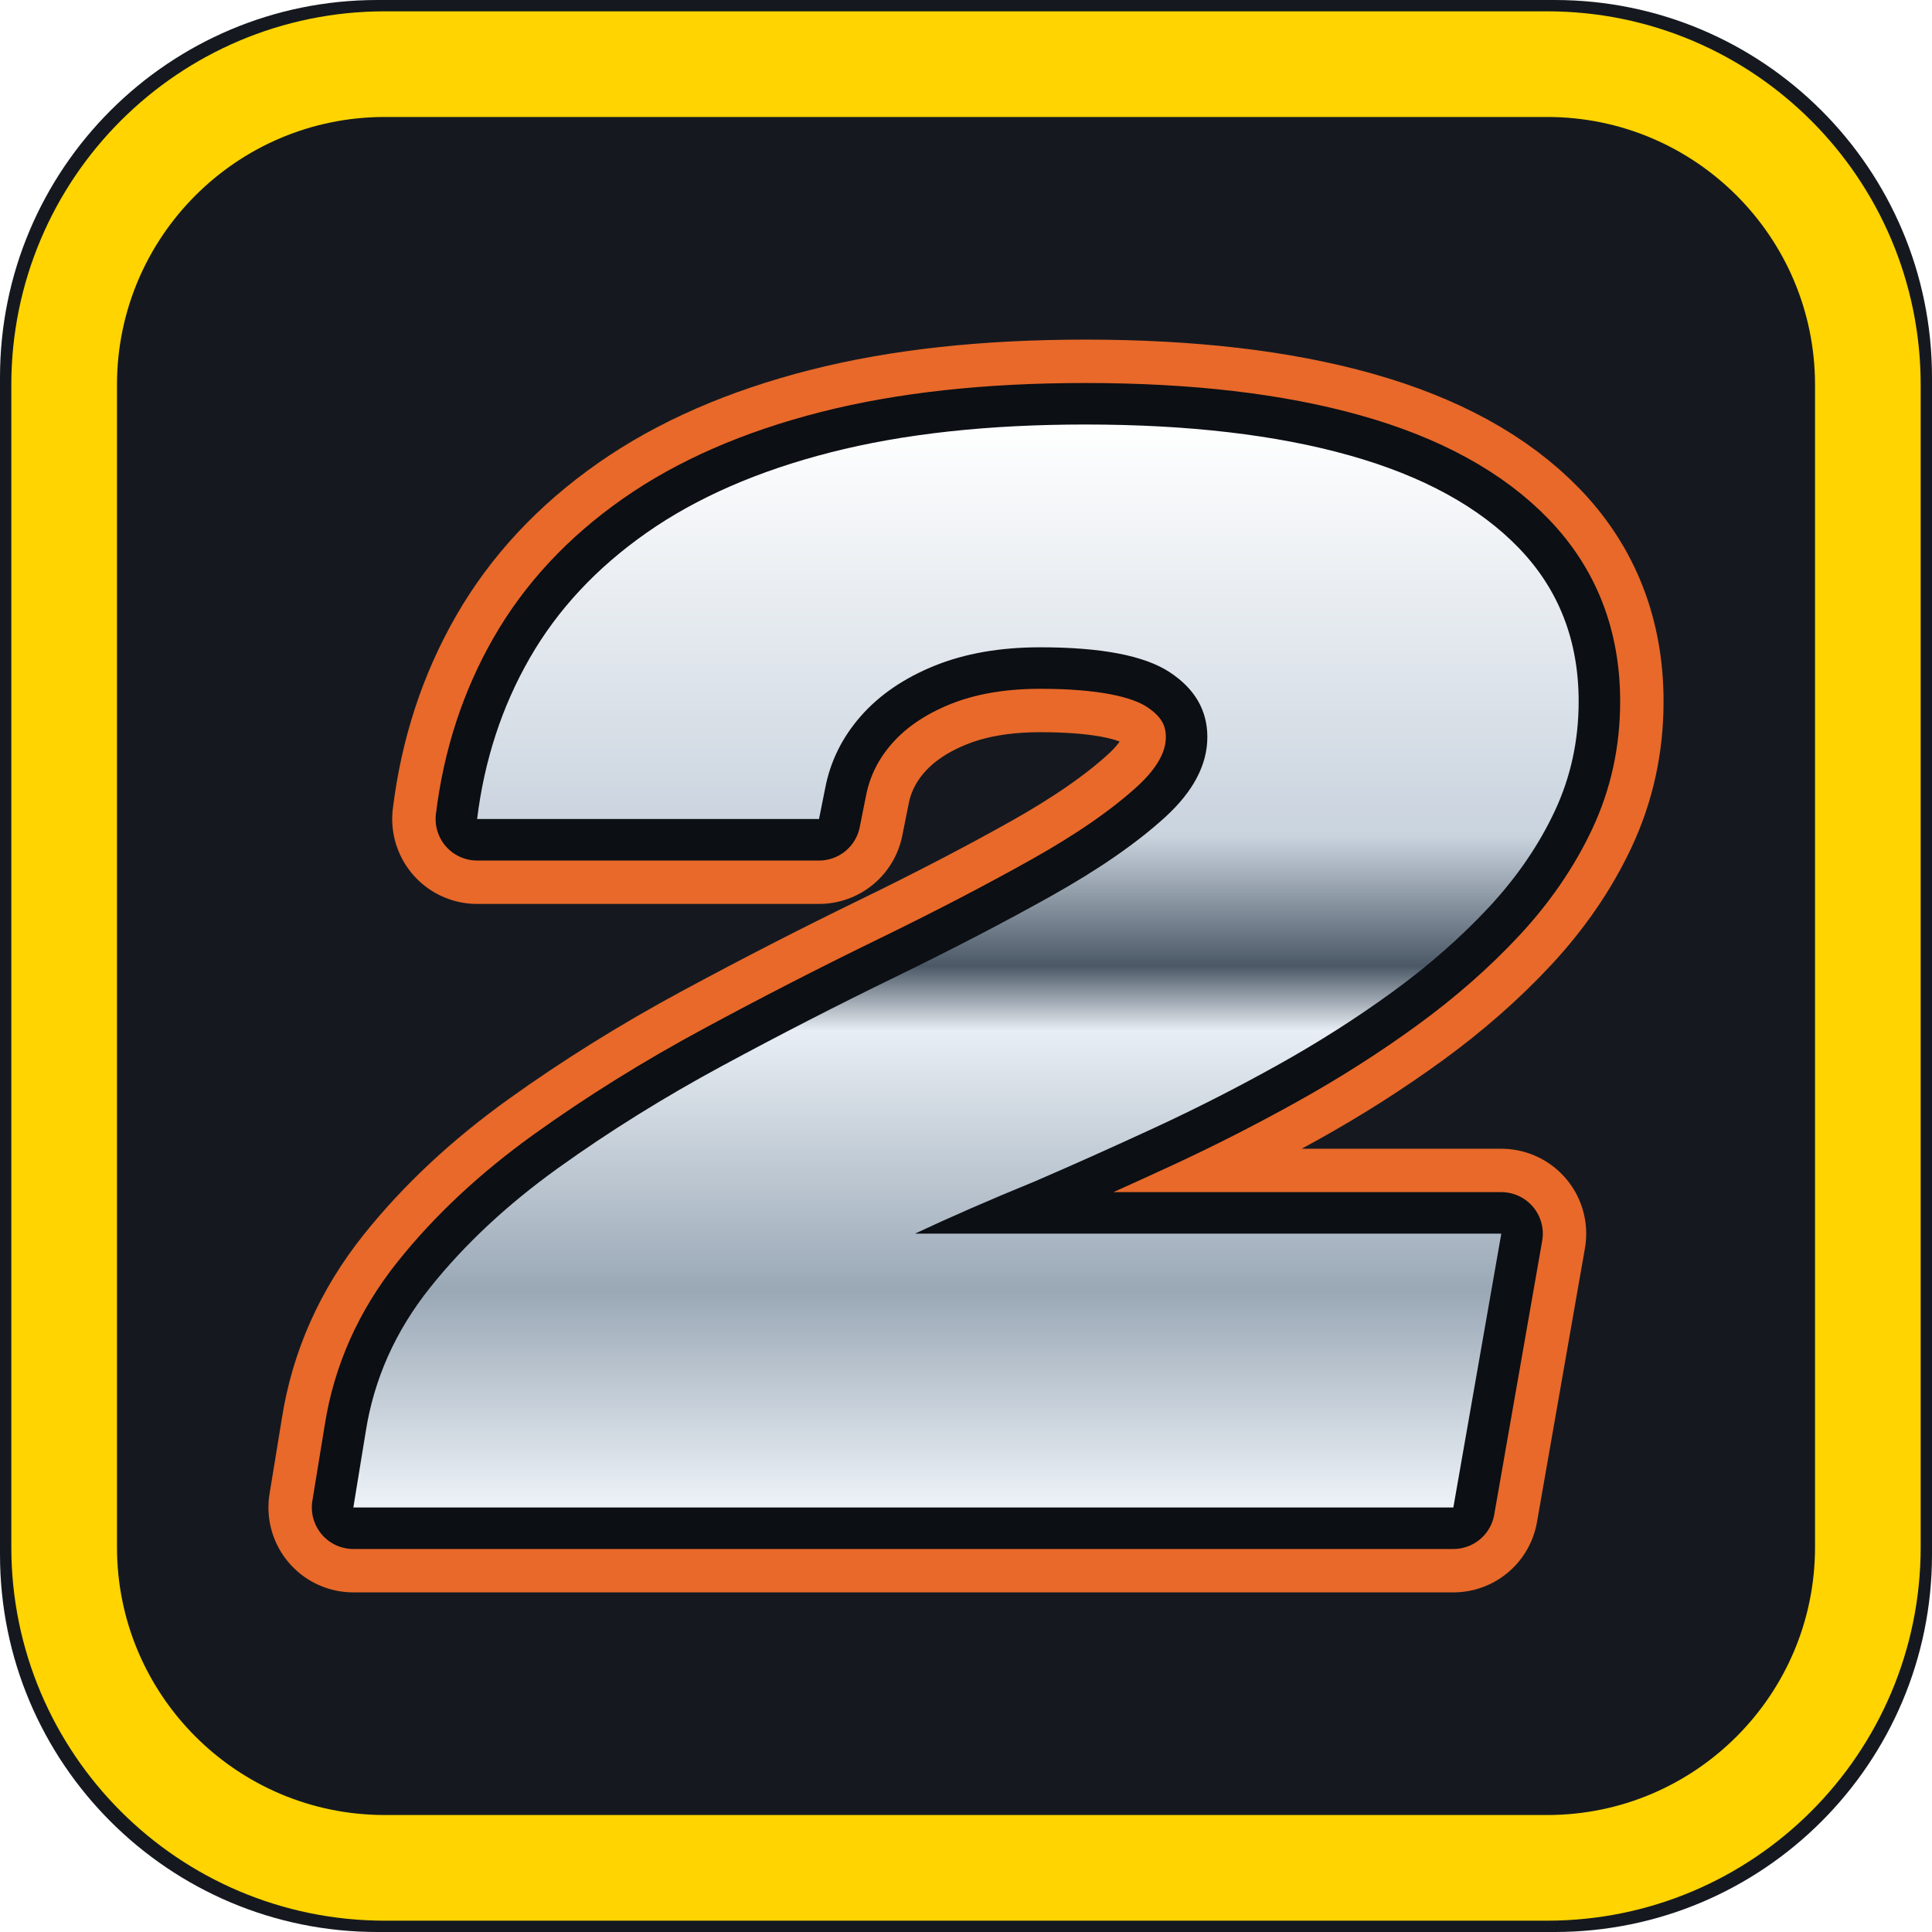
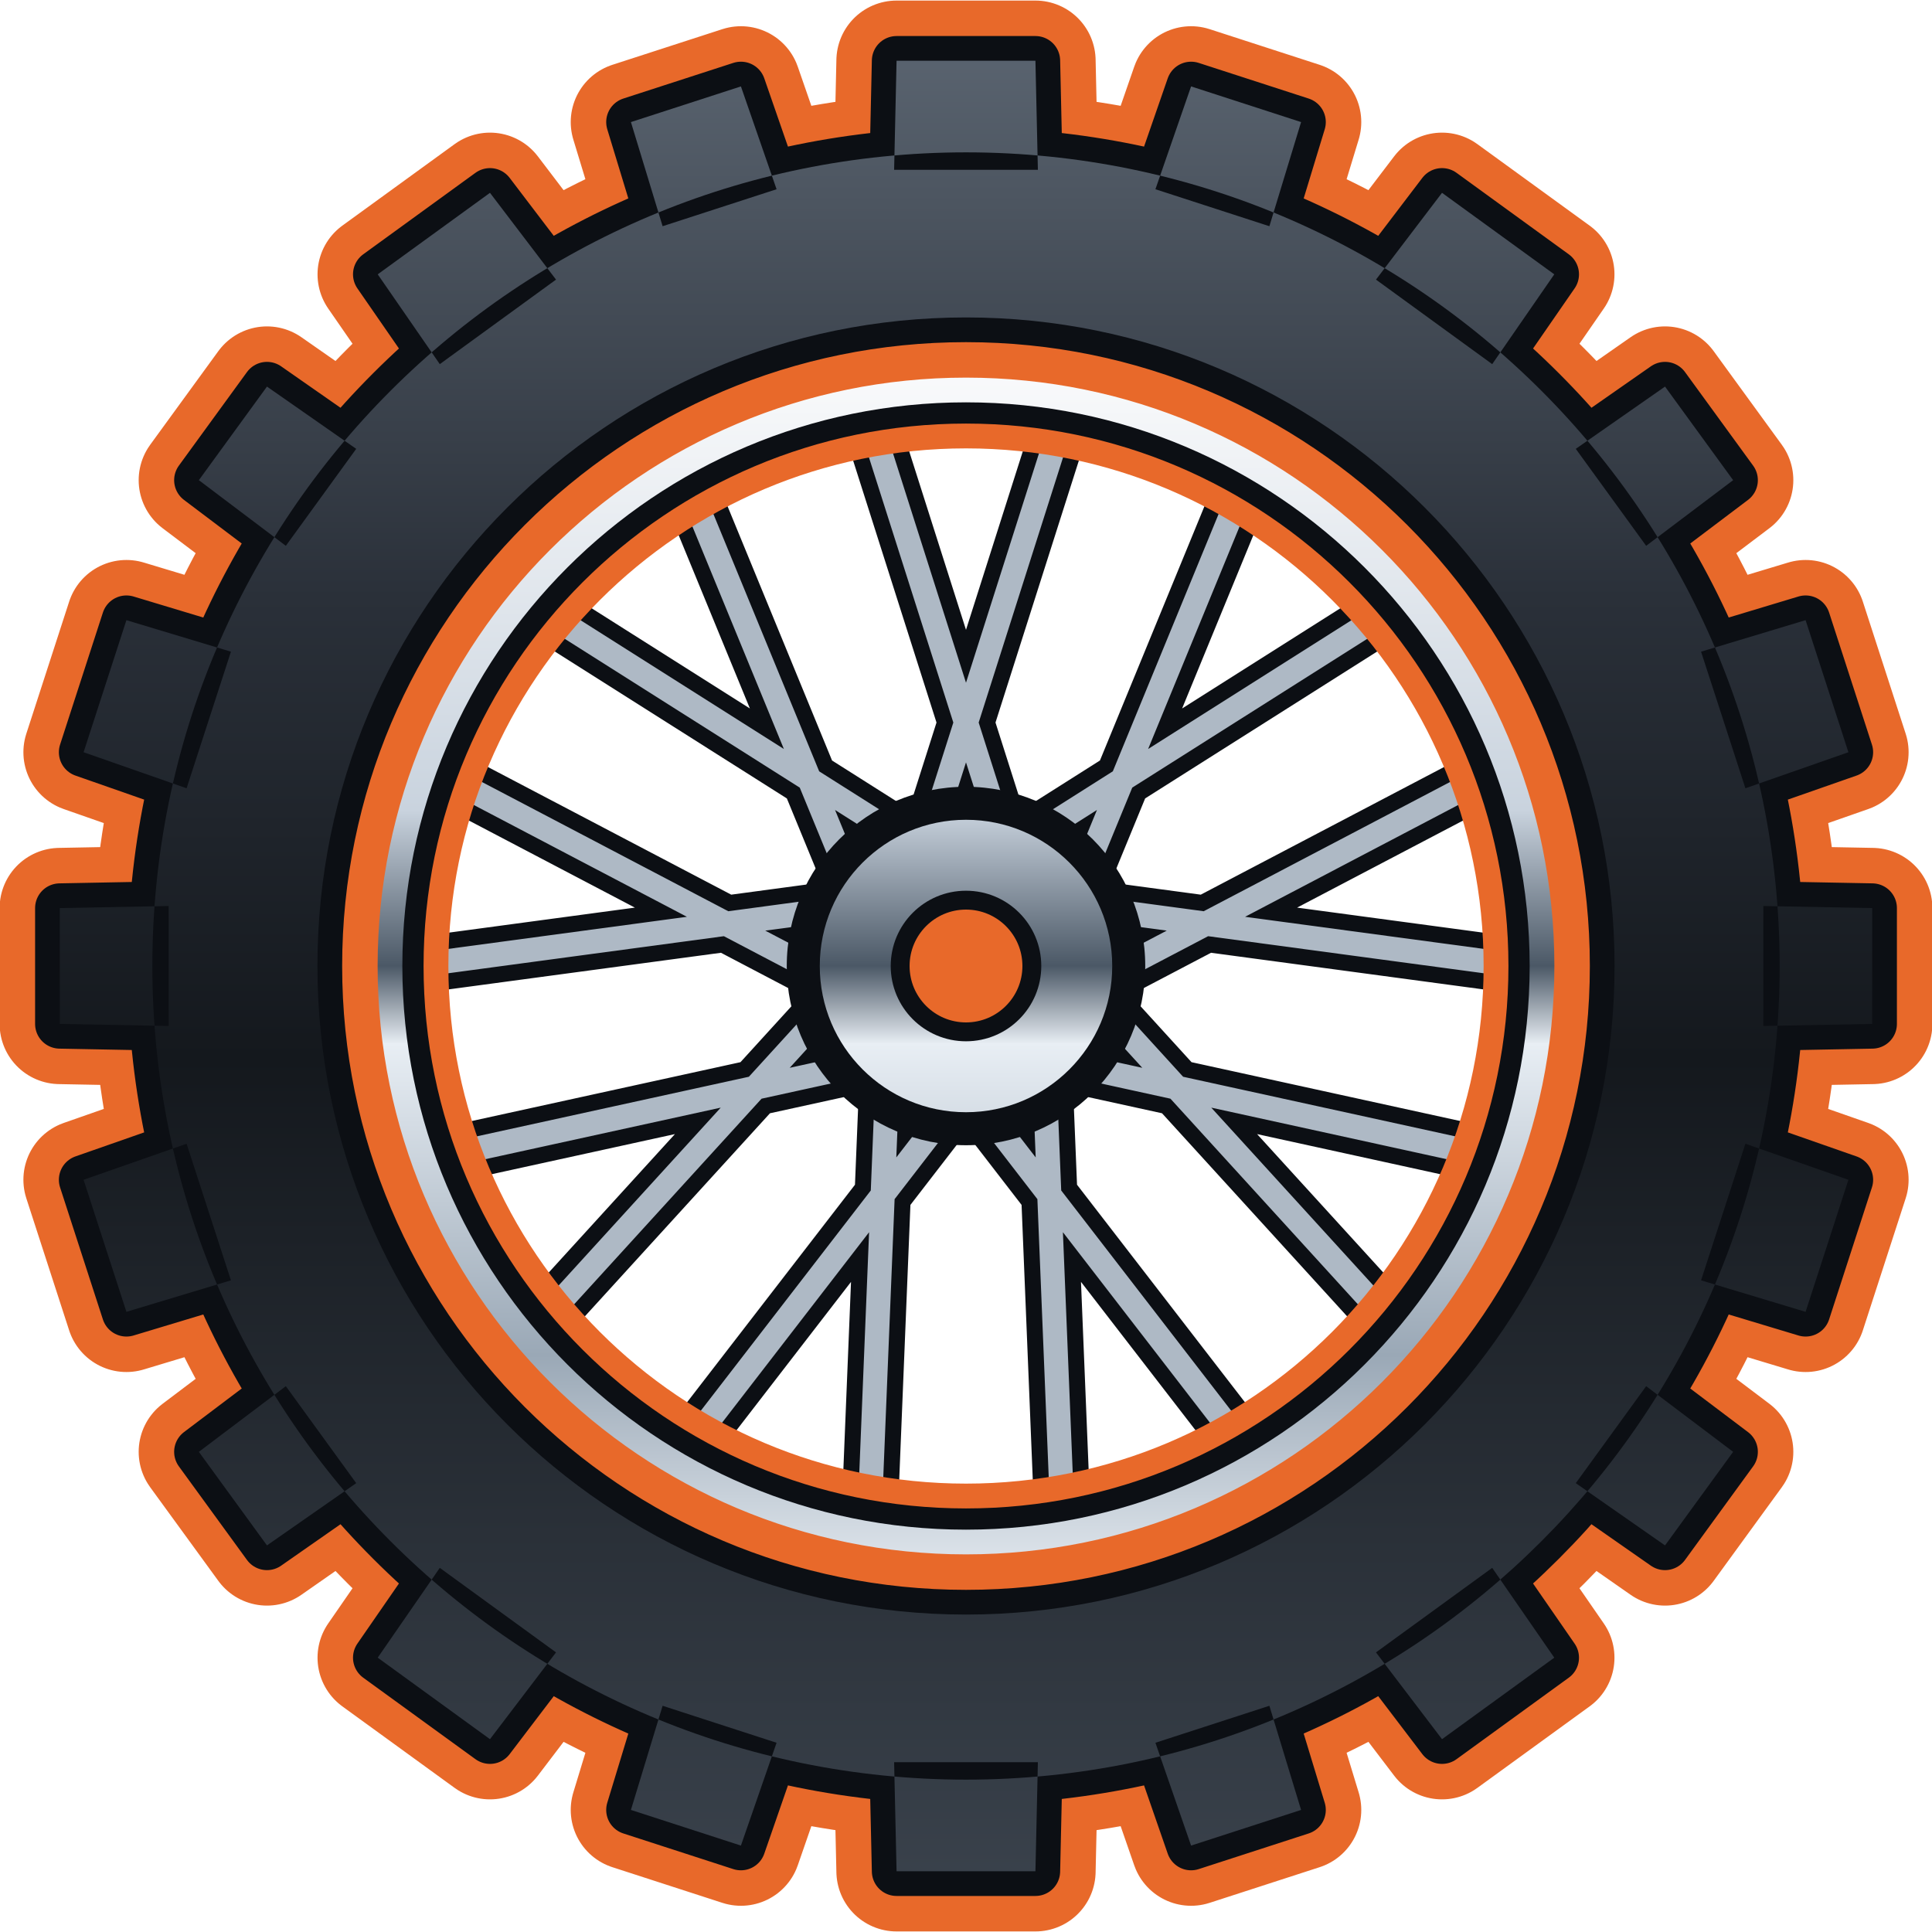
<svg xmlns="http://www.w3.org/2000/svg" viewBox="0 0 1024 1024" width="1024" height="1024">
  <defs>
-     <linearGradient id="chrome" x1="0" y1="225.0" x2="0" y2="799.0" gradientUnits="userSpaceOnUse">
+     <linearGradient id="ch" x1="0" y1="168.25" x2="0" y2="855.75" gradientUnits="userSpaceOnUse">
      <stop offset="0" stop-color="#ffffff" />
      <stop offset=".38" stop-color="#c9d3de" />
      <stop offset=".5" stop-color="#4b5866" />
      <stop offset=".56" stop-color="#e8eef4" />
      <stop offset=".8" stop-color="#9aa8b6" />
      <stop offset="1" stop-color="#eef3f8" />
    </linearGradient>
+     <linearGradient id="rb" x1="0" y1="23" x2="0" y2="1001" gradientUnits="userSpaceOnUse">
+       <stop offset="0" stop-color="#5a6470" />
+       <stop offset=".3" stop-color="#2a3039" />
+       <stop offset=".55" stop-color="#14181d" />
+       <stop offset="1" stop-color="#3a424c" />
+     </linearGradient>
  </defs>
-   <rect x="0" y="0" width="1024" height="1024" rx="200" fill="#15191f" />
-   <rect x="34" y="34" width="956" height="956" rx="170" fill="none" stroke="#ffd400" stroke-width="56" />
-   <path d="M 187.28 799.00 193.84 758.82 Q 200.40 717.00 227.87 682.56 Q 255.34 648.12 295.93 619.01 Q 336.52 589.90 382.85 564.89 Q 429.18 539.88 474.69 517.74 Q 520.20 495.60 557.51 474.69 Q 594.82 453.78 617.37 433.28 Q 639.92 412.78 639.92 390.64 Q 639.92 369.32 619.83 356.20 Q 599.74 343.08 551.36 343.08 Q 519.38 343.08 495.19 352.92 Q 471.00 362.76 456.24 379.57 Q 441.48 396.38 437.38 417.70 L 434.10 434.10 H 252.88 Q 258.62 387.36 280.76 348.82 Q 302.90 310.28 342.67 282.40 Q 382.44 254.52 440.25 239.76 Q 498.06 225.00 575.14 225.00 Q 657.14 225.00 715.36 241.40 Q 773.58 257.80 805.15 290.60 Q 836.72 323.40 836.72 371.78 Q 836.72 402.94 824.01 430.00 Q 811.30 457.06 789.16 480.84 Q 767.02 504.62 738.32 525.53 Q 709.62 546.44 677.23 564.48 Q 644.84 582.52 612.04 597.69 Q 579.24 612.86 548.90 625.98 Q 530.86 633.36 514.87 640.33 Q 498.88 647.30 484.94 653.86 H 795.72 L 770.30 799.00 Z" fill="#e8692a" stroke="#e8692a" stroke-width="90" stroke-linejoin="round" />
-   <path d="M 187.28 799.00 193.84 758.82 Q 200.40 717.00 227.87 682.56 Q 255.34 648.12 295.93 619.01 Q 336.52 589.90 382.85 564.89 Q 429.18 539.88 474.69 517.74 Q 520.20 495.60 557.51 474.69 Q 594.82 453.78 617.37 433.28 Q 639.92 412.78 639.92 390.64 Q 639.92 369.32 619.83 356.20 Q 599.74 343.08 551.36 343.08 Q 519.38 343.08 495.19 352.92 Q 471.00 362.76 456.24 379.57 Q 441.48 396.38 437.38 417.70 L 434.10 434.10 H 252.88 Q 258.62 387.36 280.76 348.82 Q 302.90 310.28 342.67 282.40 Q 382.44 254.52 440.25 239.76 Q 498.06 225.00 575.14 225.00 Q 657.14 225.00 715.36 241.40 Q 773.58 257.80 805.15 290.60 Q 836.72 323.40 836.72 371.78 Q 836.72 402.94 824.01 430.00 Q 811.30 457.06 789.16 480.84 Q 767.02 504.62 738.32 525.53 Q 709.62 546.44 677.23 564.48 Q 644.84 582.52 612.04 597.69 Q 579.24 612.86 548.90 625.98 Q 530.86 633.36 514.87 640.33 Q 498.88 647.30 484.94 653.86 H 795.72 L 770.30 799.00 Z" fill="#0c0f14" stroke="#0c0f14" stroke-width="44" stroke-linejoin="round" />
-   <path d="M 187.28 799.00 193.84 758.82 Q 200.40 717.00 227.87 682.56 Q 255.34 648.12 295.93 619.01 Q 336.52 589.90 382.85 564.89 Q 429.18 539.88 474.69 517.74 Q 520.20 495.60 557.51 474.69 Q 594.82 453.78 617.37 433.28 Q 639.92 412.78 639.92 390.64 Q 639.92 369.32 619.83 356.20 Q 599.74 343.08 551.36 343.08 Q 519.38 343.08 495.19 352.92 Q 471.00 362.76 456.24 379.57 Q 441.48 396.38 437.38 417.70 L 434.10 434.10 H 252.88 Q 258.62 387.36 280.76 348.82 Q 302.90 310.28 342.67 282.40 Q 382.44 254.52 440.25 239.76 Q 498.06 225.00 575.14 225.00 Q 657.14 225.00 715.36 241.40 Q 773.58 257.80 805.15 290.60 Q 836.72 323.40 836.72 371.78 Q 836.72 402.94 824.01 430.00 Q 811.30 457.06 789.16 480.84 Q 767.02 504.62 738.32 525.53 Q 709.62 546.44 677.23 564.48 Q 644.84 582.52 612.04 597.69 Q 579.24 612.86 548.90 625.98 Q 530.86 633.36 514.87 640.33 Q 498.88 647.30 484.94 653.86 H 795.72 L 770.30 799.00 Z" fill="url(#chrome)" />
+   <path d="M564.9,479.6 L805.8,512.0 M550.6,560.5 L788.0,612.5 M573.3,521.2 L737.0,700.8 M510.4,574.0 L658.9,766.4 M553.1,558.4 L563.0,801.3 M470.9,558.4 L461.0,801.3 M513.6,574.0 L365.1,766.4 M450.7,521.2 L287.0,700.8 M473.4,560.5 L236.0,612.5 M459.1,479.6 L218.2,512.0 M451.2,524.4 L236.0,411.5 M492.3,453.2 L287.0,323.2 M457.5,482.4 L365.1,257.6 M534.7,454.3 L461.0,222.7 M489.3,454.3 L563.0,222.7 M566.5,482.4 L658.9,257.6 M531.7,453.2 L737.0,323.2 M572.8,524.4 L788.0,411.5" stroke="#0c0f14" stroke-width="29.8" stroke-linecap="round" />
+   <path d="M564.9,479.6 L805.8,512.0 M550.6,560.5 L788.0,612.5 M573.3,521.2 L737.0,700.8 M510.4,574.0 L658.9,766.4 M553.1,558.4 L563.0,801.3 M470.9,558.4 L461.0,801.3 M513.6,574.0 L365.1,766.4 M450.7,521.2 L287.0,700.8 M473.4,560.5 L236.0,612.5 M459.1,479.6 L218.2,512.0 M451.2,524.4 L236.0,411.5 M492.3,453.2 L287.0,323.2 M457.5,482.4 L365.1,257.6 M534.7,454.3 L461.0,222.7 M489.3,454.3 L563.0,222.7 M566.5,482.4 L658.9,257.6 M531.7,453.2 L737.0,323.2 M572.8,524.4 L788.0,411.5" stroke="#aeb9c5" stroke-width="12.8" stroke-linecap="round" />
+   <path fill-rule="evenodd" d="M173.25,512 a338.75,338.75 0 1,0 677.5,0 a338.75,338.75 0 1,0 -677.5,0Z M213.25,512 a298.75,298.75 0 1,1 597.5,0 a298.75,298.75 0 1,1 -597.5,0Z" fill="#e8692a" stroke="#e8692a" stroke-width="48.8" stroke-linejoin="round" />
+   <path fill-rule="evenodd" d="M173.25,512 a338.75,338.75 0 1,0 677.5,0 a338.75,338.75 0 1,0 -677.5,0Z M213.25,512 a298.75,298.75 0 1,1 597.5,0 a298.75,298.75 0 1,1 -597.5,0Z" fill="#0c0f14" stroke="#0c0f14" stroke-width="22.5" stroke-linejoin="round" />
+   <path fill-rule="evenodd" d="M173.25,512 a338.75,338.75 0 1,0 677.5,0 a338.75,338.75 0 1,0 -677.5,0Z M213.25,512 a298.75,298.75 0 1,1 597.5,0 a298.75,298.75 0 1,1 -597.5,0Z" fill="url(#ch)" />
+   <path fill-rule="evenodd" d="M80.75,512 a431.25,431.25 0 1,0 862.5,0 a431.25,431.25 0 1,0 -862.5,0Z M168.25,512 a343.75,343.75 0 1,1 687.5,0 a343.75,343.75 0 1,1 -687.5,0Z M934.6,480.2 L992.3,481.3 L992.3,542.7 L934.6,543.8Z M925.1,606.2 L979.7,625.3 L957.0,695.3 L901.6,678.6Z M872.5,734.7 L918.6,769.5 L882.5,819.1 L835.2,786.1Z M790.9,831.0 L823.8,878.6 L764.3,921.8 L729.3,875.8Z M672.8,904.1 L689.6,959.3 L631.3,978.2 L612.4,923.7Z M550.1,934.0 L548.8,991.8 L475.2,991.8 L473.9,934.0Z M411.6,923.7 L392.7,978.2 L334.4,959.3 L351.2,904.1Z M294.7,875.8 L259.7,921.8 L200.2,878.6 L233.1,831.0Z M188.8,786.1 L141.5,819.1 L105.4,769.5 L151.5,734.7Z M122.4,678.6 L67.0,695.3 L44.3,625.3 L98.9,606.2Z M89.4,543.8 L31.7,542.7 L31.7,481.3 L89.4,480.2Z M98.9,417.8 L44.3,398.7 L67.0,328.7 L122.4,345.4Z M151.5,289.3 L105.4,254.5 L141.5,204.9 L188.8,237.9Z M233.1,193.0 L200.2,145.4 L259.7,102.2 L294.7,148.2Z M351.2,119.9 L334.4,64.7 L392.7,45.8 L411.6,100.3Z M473.9,90.0 L475.2,32.2 L548.8,32.2 L550.1,90.0Z M612.4,100.3 L631.3,45.8 L689.6,64.7 L672.8,119.9Z M729.3,148.2 L764.3,102.2 L823.8,145.4 L790.9,193.0Z M835.2,237.9 L882.5,204.9 L918.6,254.5 L872.5,289.3Z M901.6,345.4 L957.0,328.7 L979.7,398.7 L925.1,417.8Z" fill="#e8692a" stroke="#e8692a" stroke-width="63.8" stroke-linejoin="round" />
+   <path fill-rule="evenodd" d="M80.75,512 a431.25,431.25 0 1,0 862.5,0 a431.25,431.25 0 1,0 -862.5,0Z M168.25,512 a343.75,343.75 0 1,1 687.5,0 a343.75,343.75 0 1,1 -687.5,0Z M934.6,480.2 L992.3,481.3 L992.3,542.7 L934.6,543.8Z M925.1,606.2 L979.7,625.3 L957.0,695.3 L901.6,678.6Z M872.5,734.7 L918.6,769.5 L882.5,819.1 L835.2,786.1Z M790.9,831.0 L823.8,878.6 L764.3,921.8 L729.3,875.8Z M672.8,904.1 L689.6,959.3 L631.3,978.2 L612.4,923.7Z M550.1,934.0 L548.8,991.8 L475.2,991.8 L473.9,934.0Z M411.6,923.7 L392.7,978.2 L334.4,959.3 L351.2,904.1Z M294.7,875.8 L259.7,921.8 L200.2,878.6 L233.1,831.0Z M188.8,786.1 L141.5,819.1 L105.4,769.5 L151.5,734.7Z M122.4,678.6 L67.0,695.3 L44.3,625.3 L98.9,606.2Z M89.4,543.8 L31.7,542.7 L31.7,481.3 L89.4,480.2Z M98.9,417.8 L44.3,398.7 L67.0,328.7 L122.4,345.4Z M151.5,289.3 L105.4,254.5 L141.5,204.9 L188.8,237.9Z M233.1,193.0 L200.2,145.4 L259.7,102.2 L294.7,148.2Z M351.2,119.9 L334.4,64.7 L392.7,45.8 L411.6,100.3Z M473.9,90.0 L475.2,32.2 L548.8,32.2 L550.1,90.0Z M612.4,100.3 L631.3,45.8 L689.6,64.7 L672.8,119.9Z M729.3,148.2 L764.3,102.2 L823.8,145.4 L790.9,193.0Z M835.2,237.9 L882.5,204.9 L918.6,254.5 L872.5,289.3Z M901.6,345.4 L957.0,328.7 L979.7,398.7 L925.1,417.8Z" fill="#0c0f14" stroke="#0c0f14" stroke-width="26.2" stroke-linejoin="round" />
+   <path fill-rule="evenodd" d="M80.75,512 a431.25,431.25 0 1,0 862.5,0 a431.25,431.25 0 1,0 -862.5,0Z M168.25,512 a343.75,343.75 0 1,1 687.5,0 a343.75,343.75 0 1,1 -687.5,0Z M934.6,480.2 L992.3,481.3 L992.3,542.7 L934.6,543.8Z M925.1,606.2 L979.7,625.3 L957.0,695.3 L901.6,678.6Z M872.5,734.7 L918.6,769.5 L882.5,819.1 L835.2,786.1Z M790.9,831.0 L823.8,878.6 L764.3,921.8 L729.3,875.8Z M672.8,904.1 L689.6,959.3 L631.3,978.2 L612.4,923.7Z M550.1,934.0 L548.8,991.8 L475.2,991.8 L473.9,934.0Z M411.6,923.7 L392.7,978.2 L334.4,959.3 L351.2,904.1Z M294.7,875.8 L259.7,921.8 L200.2,878.6 L233.1,831.0Z M188.8,786.1 L141.5,819.1 L105.4,769.5 L151.5,734.7Z M122.4,678.6 L67.0,695.3 L44.3,625.3 L98.9,606.2Z M89.4,543.8 L31.7,542.7 L31.7,481.3 L89.4,480.2Z M98.9,417.8 L44.3,398.7 L67.0,328.7 L122.4,345.4Z M151.5,289.3 L105.4,254.5 L141.5,204.9 L188.8,237.9Z M233.1,193.0 L200.2,145.4 L259.7,102.2 L294.7,148.2Z M351.2,119.9 L334.4,64.7 L392.7,45.8 L411.6,100.3Z M473.9,90.0 L475.2,32.2 L548.8,32.2 L550.1,90.0Z M612.4,100.3 L631.3,45.8 L689.6,64.7 L672.8,119.9Z M729.3,148.2 L764.3,102.2 L823.8,145.4 L790.9,193.0Z M835.2,237.9 L882.5,204.9 L918.6,254.5 L872.5,289.3Z M901.6,345.4 L957.0,328.7 L979.7,398.7 L925.1,417.8Z" fill="url(#rb)" />
+   <circle cx="512" cy="512" r="95.0" fill="#0c0f14" />
+   <circle cx="512" cy="512" r="77.5" fill="url(#ch)" />
+   <circle cx="512" cy="512" r="34.9" fill="#e8692a" stroke="#0c0f14" stroke-width="10.0" />
</svg>
